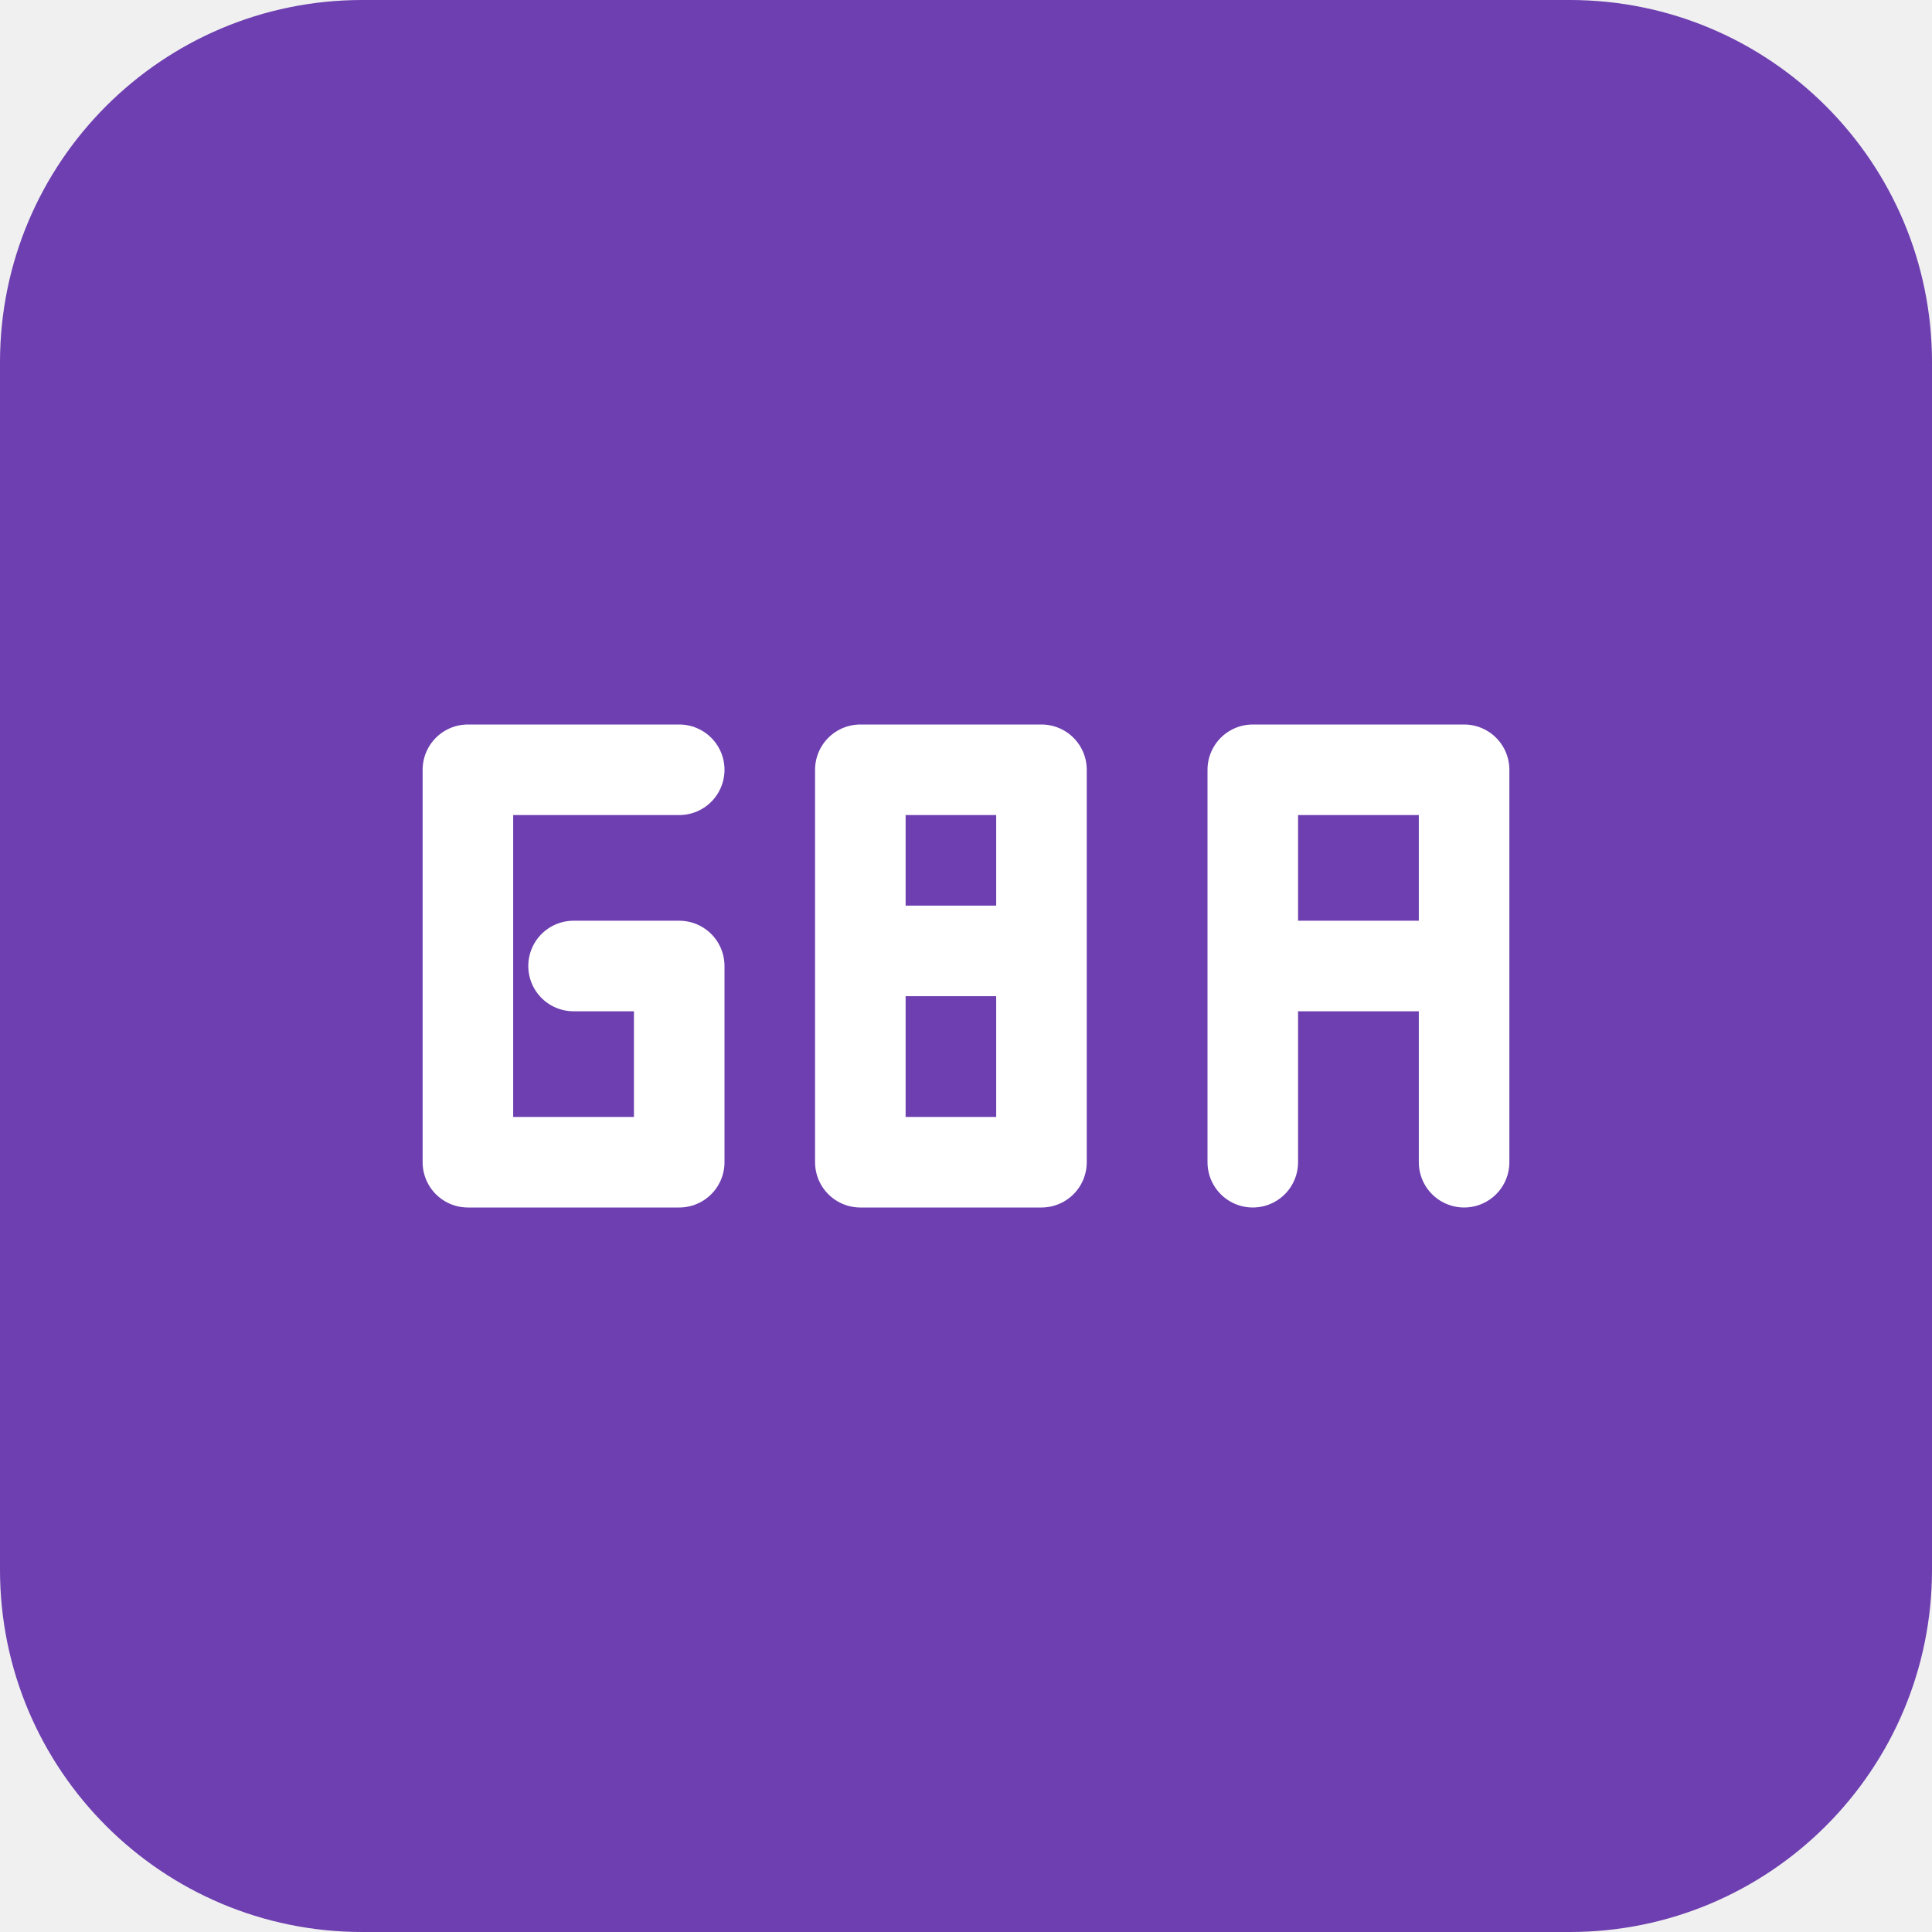
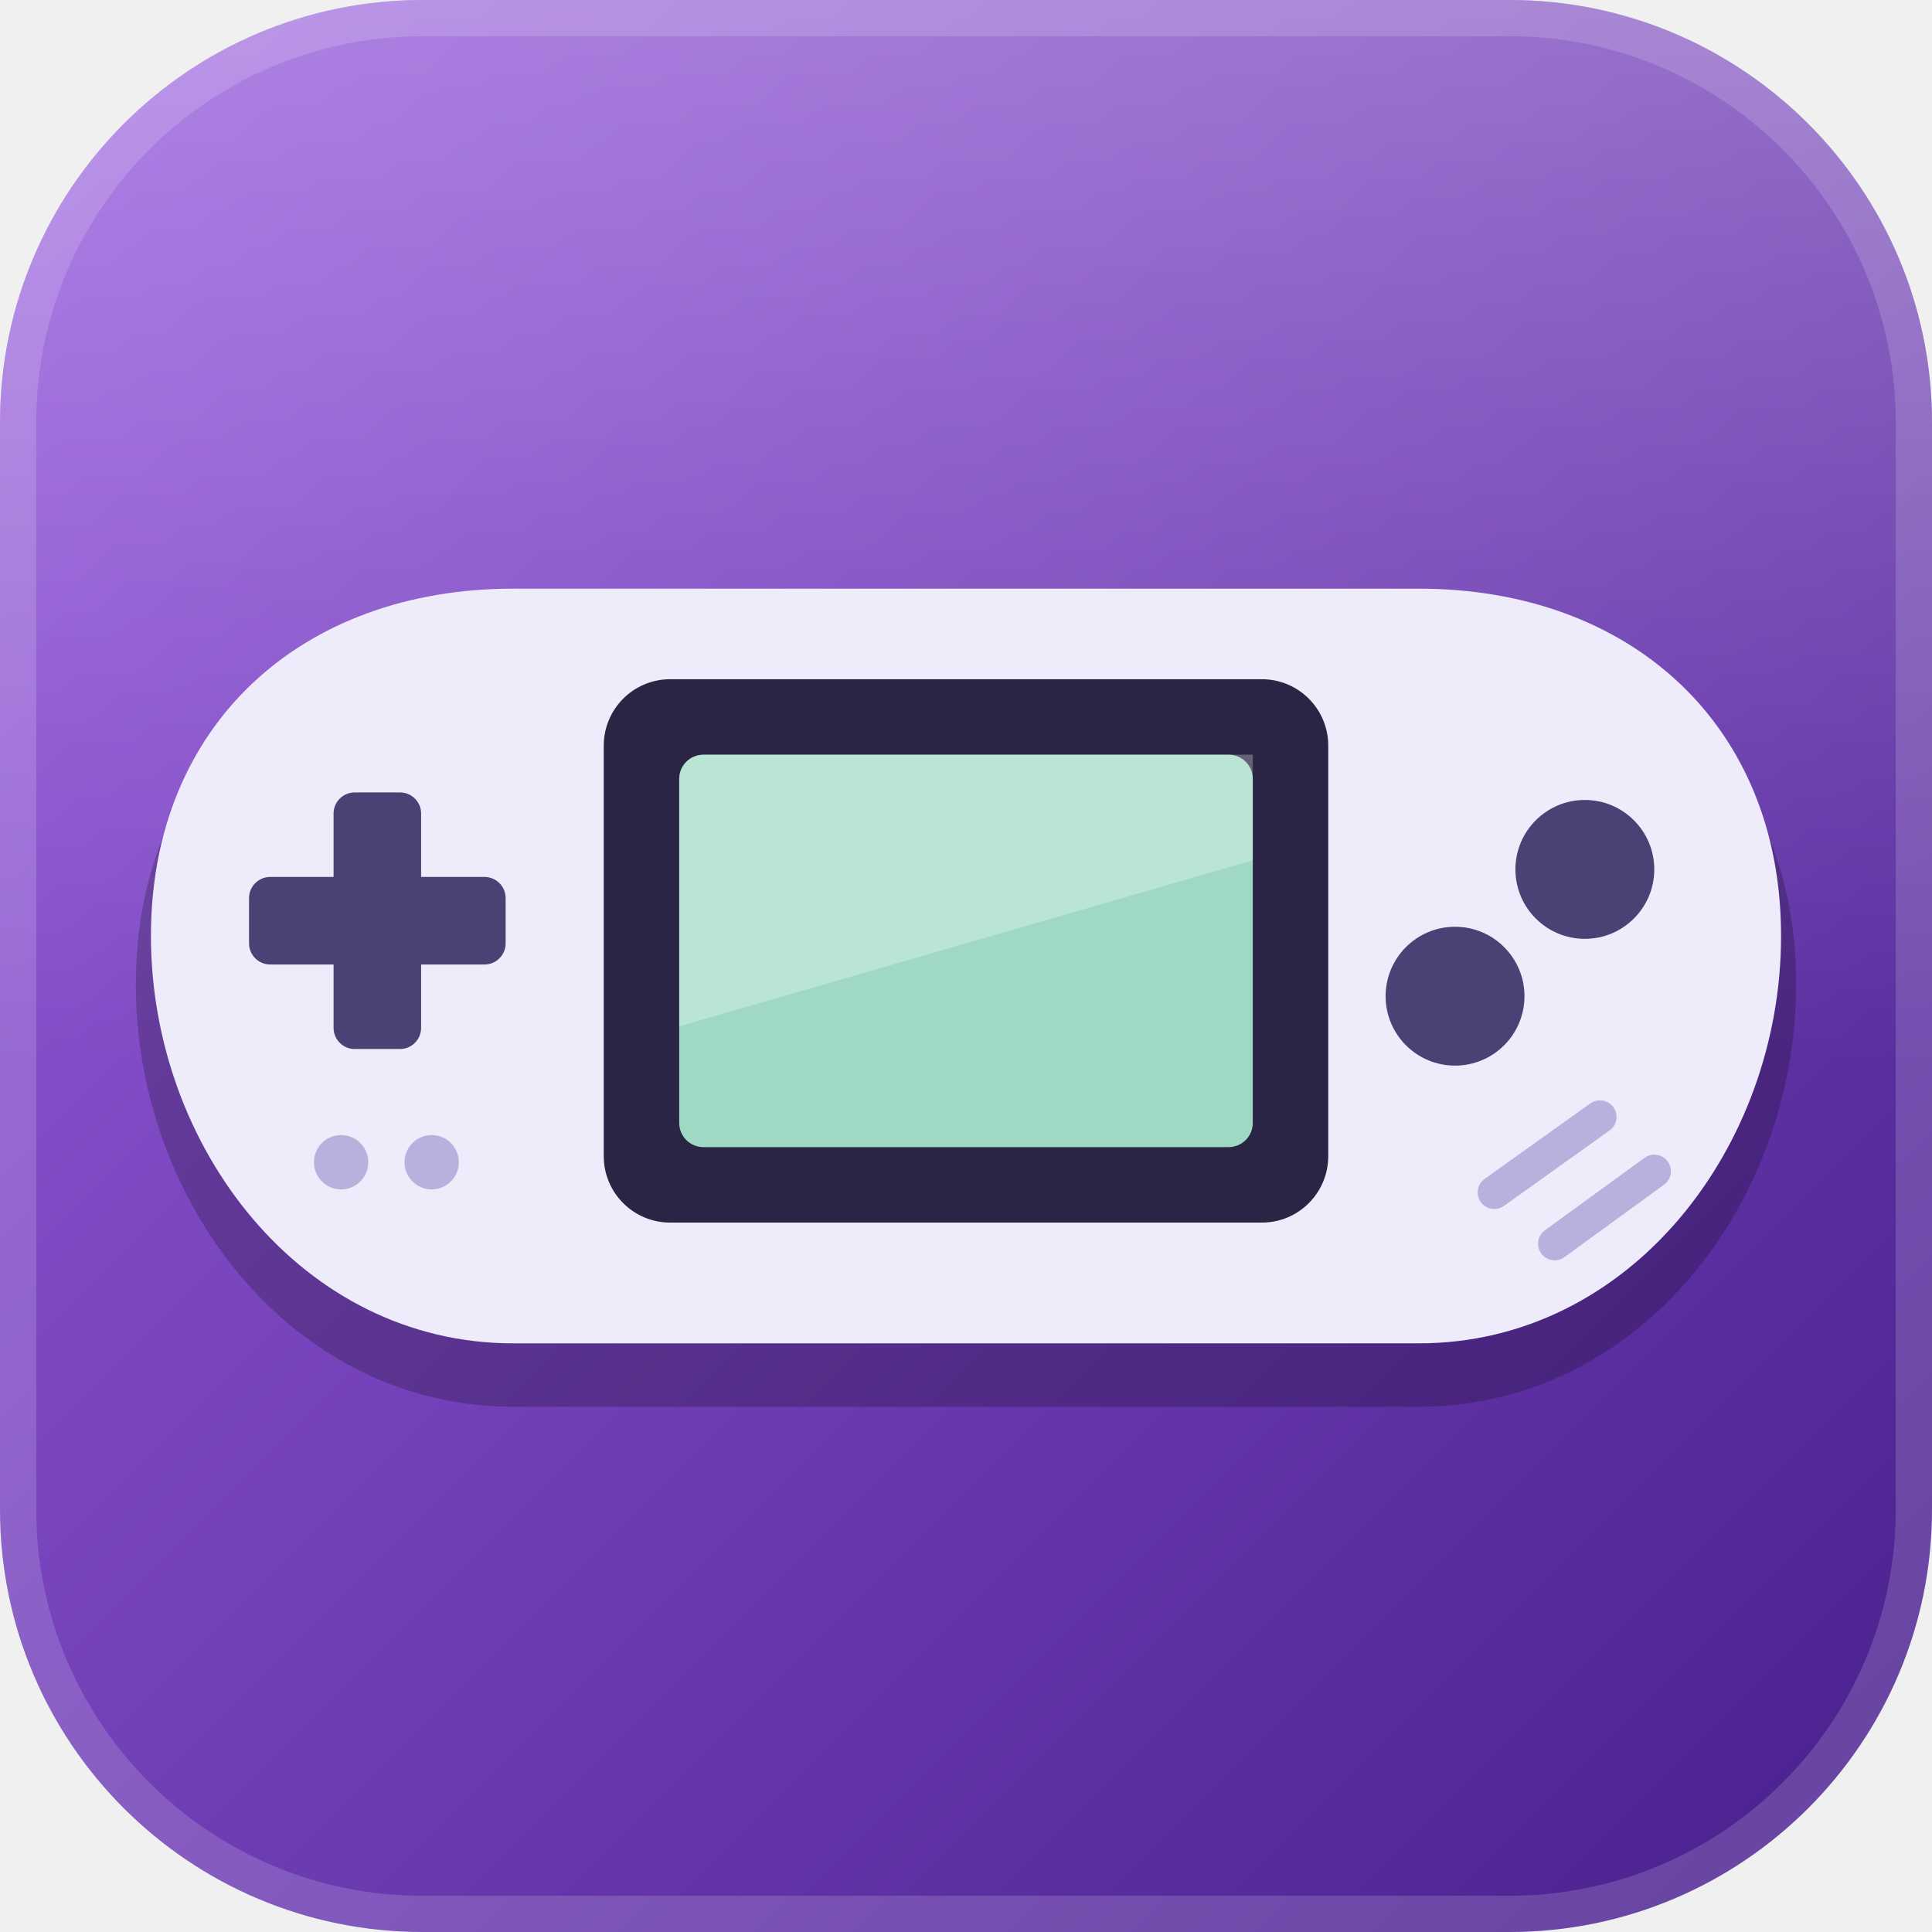
<svg xmlns="http://www.w3.org/2000/svg" viewBox="0 0 64 64" width="64" height="64">
-   <rect width="64" height="64" rx="12" fill="#6d3fb0" />
-   <g transform="translate(14 24)" fill="none" stroke="#fff" stroke-width="3" stroke-linecap="round" stroke-linejoin="round">
-     <path d="M8.5 1.5 H1.5 V14.5 H8.5 V8 H5" />
-     <path transform="translate(13 0)" d="M1.5 14.5 V1.5 H7.5 V7.5 H1.5 M7.5 7.5 V14.5 H1.5" />
-     <path transform="translate(26 0)" d="M1.5 14.5 V1.5 H8.5 V14.5 M1.5 8 H8.5" />
+   <defs>
+     <linearGradient id="g" x1="0" y1="0" x2="1" y2="1">
+       <stop offset="0" stop-color="#9a5fe0" />
+       <stop offset="1" stop-color="#471f8c" />
+     </linearGradient>
+     <linearGradient id="l" x1="0" y1="0" x2="0" y2="1">
+       <stop offset="0" stop-color="#fff" stop-opacity=".24" />
+       <stop offset=".55" stop-color="#fff" stop-opacity="0" />
+     </linearGradient>
+   </defs>
+   <rect width="64" height="64" rx="14" fill="url(#g)" />
+   <rect width="64" height="64" rx="14" fill="url(#l)" />
+   <path d="M14 .6h36A13.4 13.4 0 0 1 63.4 14v36A13.4 13.4 0 0 1 50 63.4H14A13.4 13.4 0 0 1 .6 50V14A13.4 13.4 0 0 1 14 .6z" fill="none" stroke="#fff" stroke-opacity=".16" stroke-width="1.2" />
+   <g transform="translate(0 1.6)" fill="#000" stroke="#000" opacity=".22">
+     <path d="M17 19.500h30c7 0 12 4.5 12 11.500s-5 13.5-12 13.500H17c-7 0-12-6.5-12-13.500s5-11.5 12-11.500z" />
  </g>
+   <path d="M17 19.500h30c7 0 12 4.5 12 11.500s-5 13.5-12 13.500H17c-7 0-12-6.5-12-13.500s5-11.5 12-11.500z" fill="#eeecfa" />
+   <rect x="20" y="22.5" width="24" height="18" rx="2.2" fill="#2a2544" />
+   <rect x="22.5" y="25" width="19" height="13" rx=".8" fill="#9fd9c3" />
+   <path d="M22.5 25.800a.8.8 0 0 1 .8-.8h18.200v3.500L22.5 34z" fill="#fff" opacity=".28" />
+   <rect x="11.05" y="26.25" width="2.9" height="8.5" rx=".7" fill="#4a4174" />
+   <rect x="8.25" y="29.05" width="8.5" height="2.9" rx=".7" fill="#4a4174" />
+   <circle cx="52.5" cy="28.8" r="2.3" fill="#4a4174" />
+   <circle cx="48.2" cy="33" r="2.3" fill="#4a4174" />
+   <path d="M49.5 39.500l3.5-2.500M51.5 41.200l3.3-2.4" stroke="#b7b1de" stroke-width="1.1" stroke-linecap="round" />
+   <circle cx="11.3" cy="38.5" r=".9" fill="#b7b1de" />
+   <circle cx="14.3" cy="38.5" r=".9" fill="#b7b1de" />
</svg>
